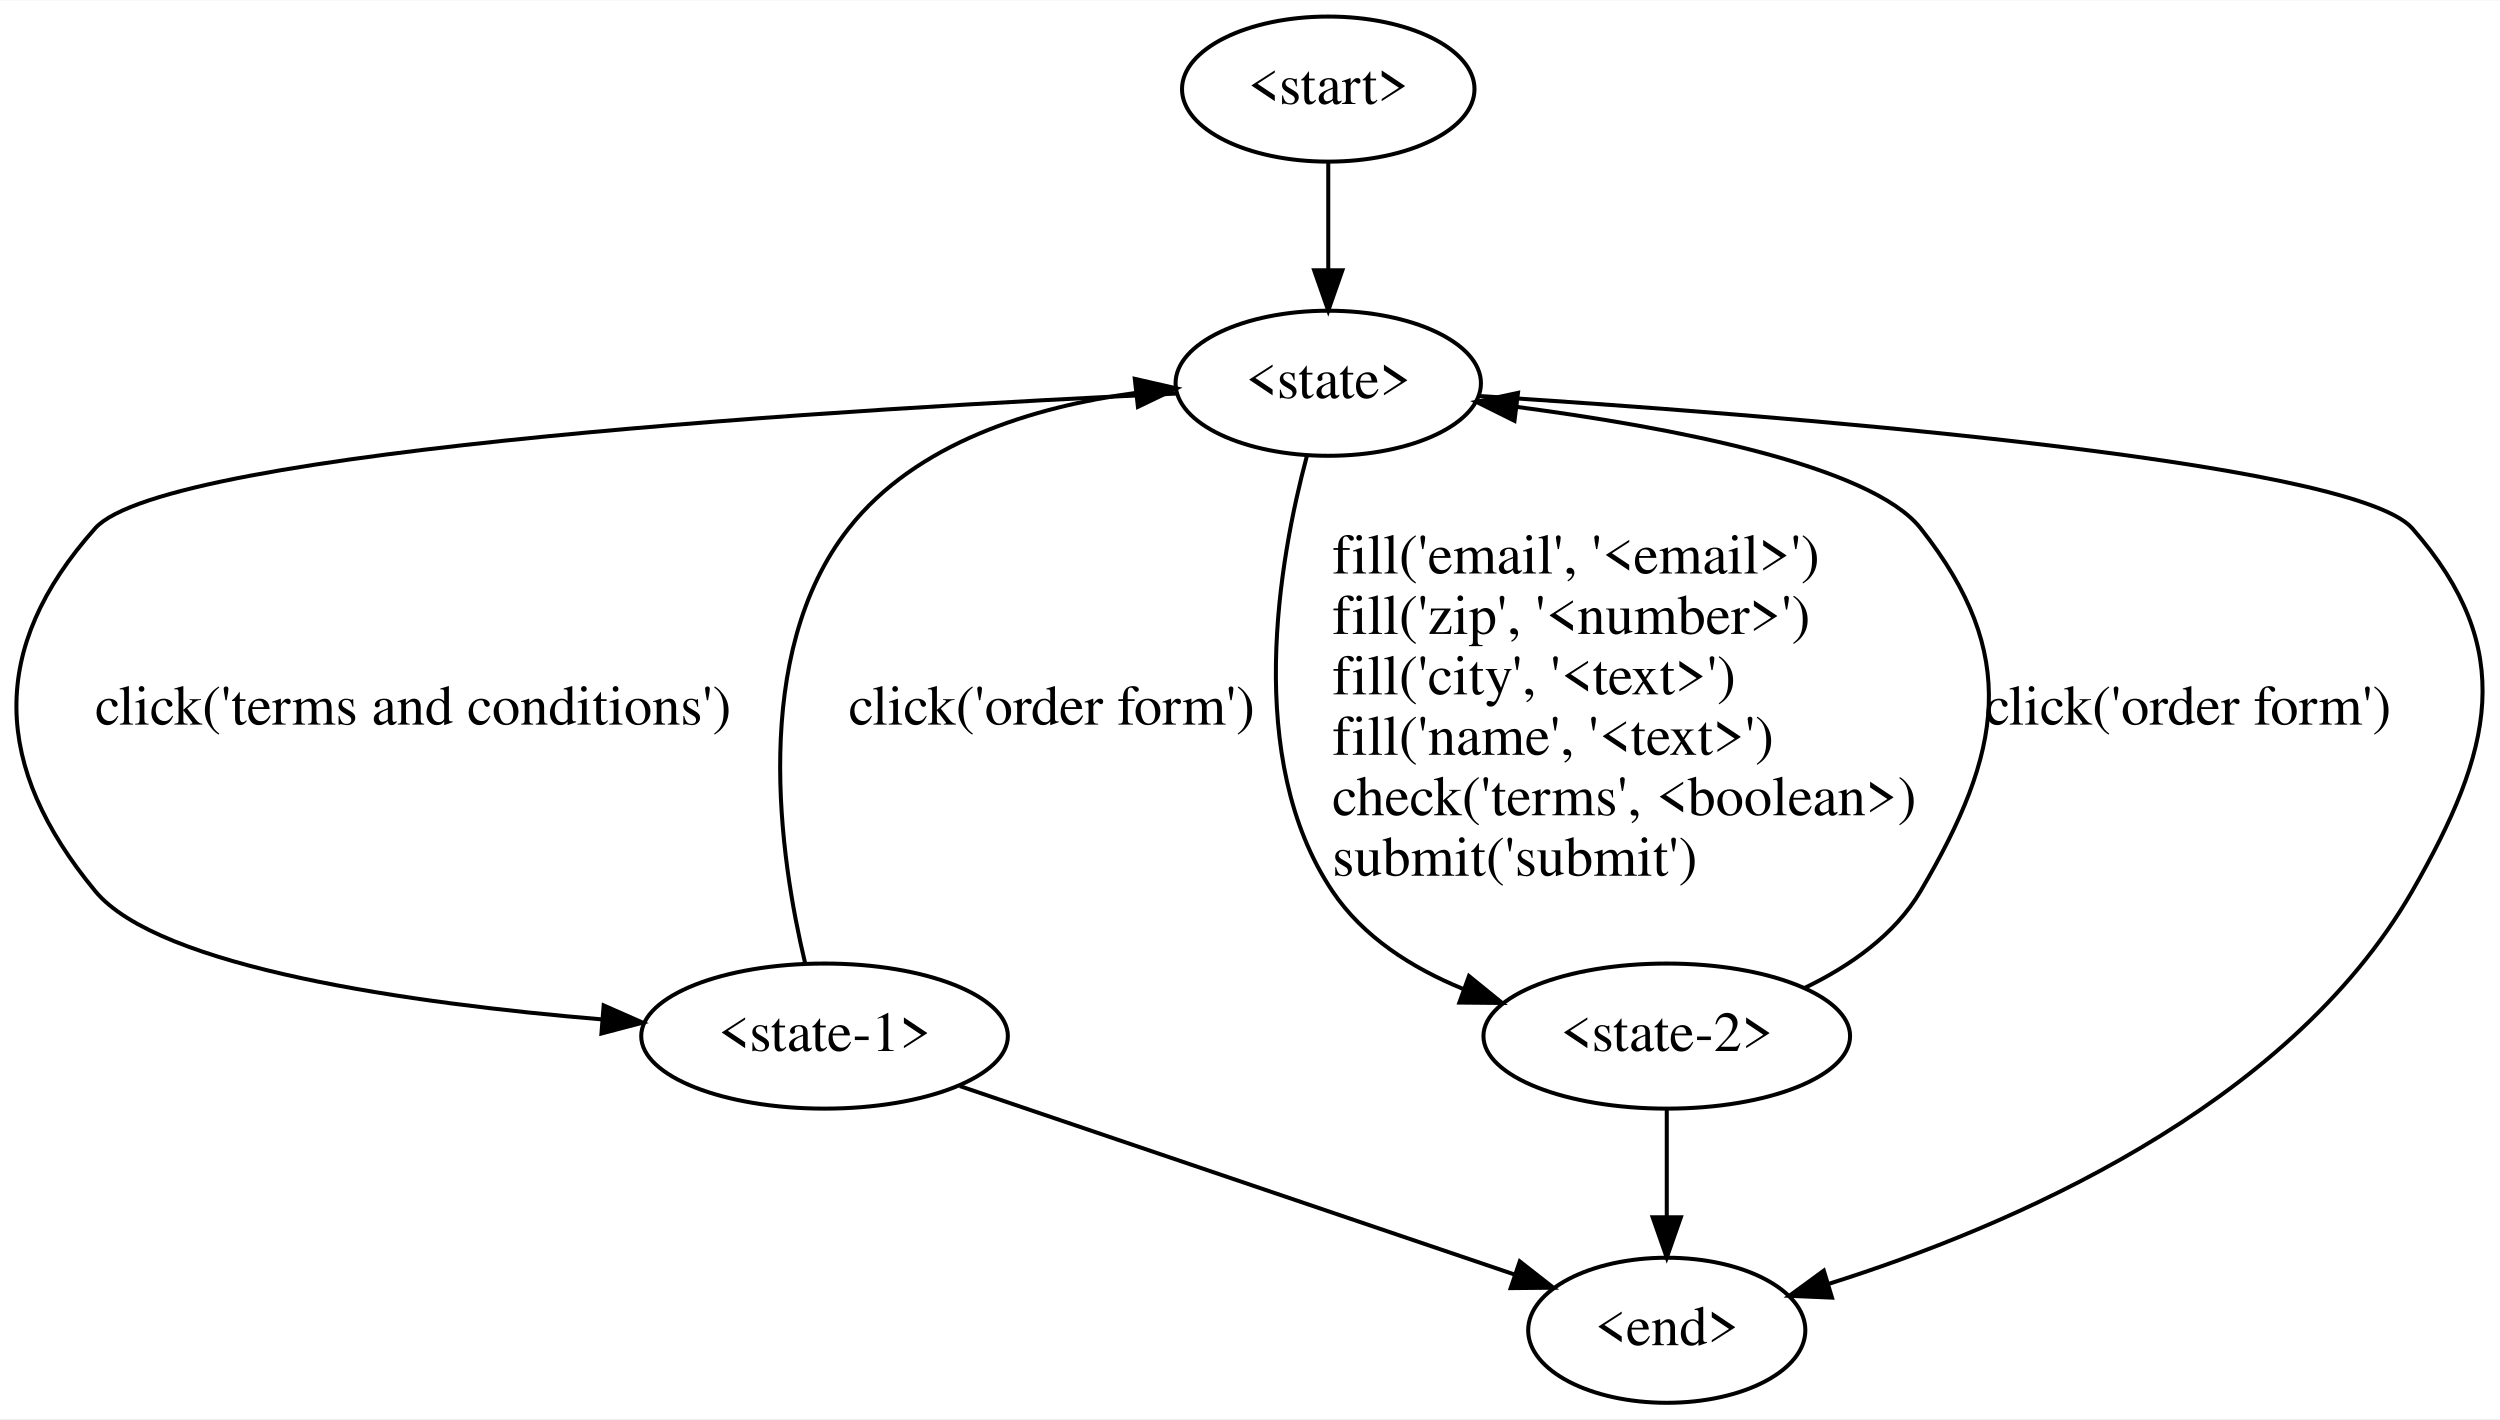
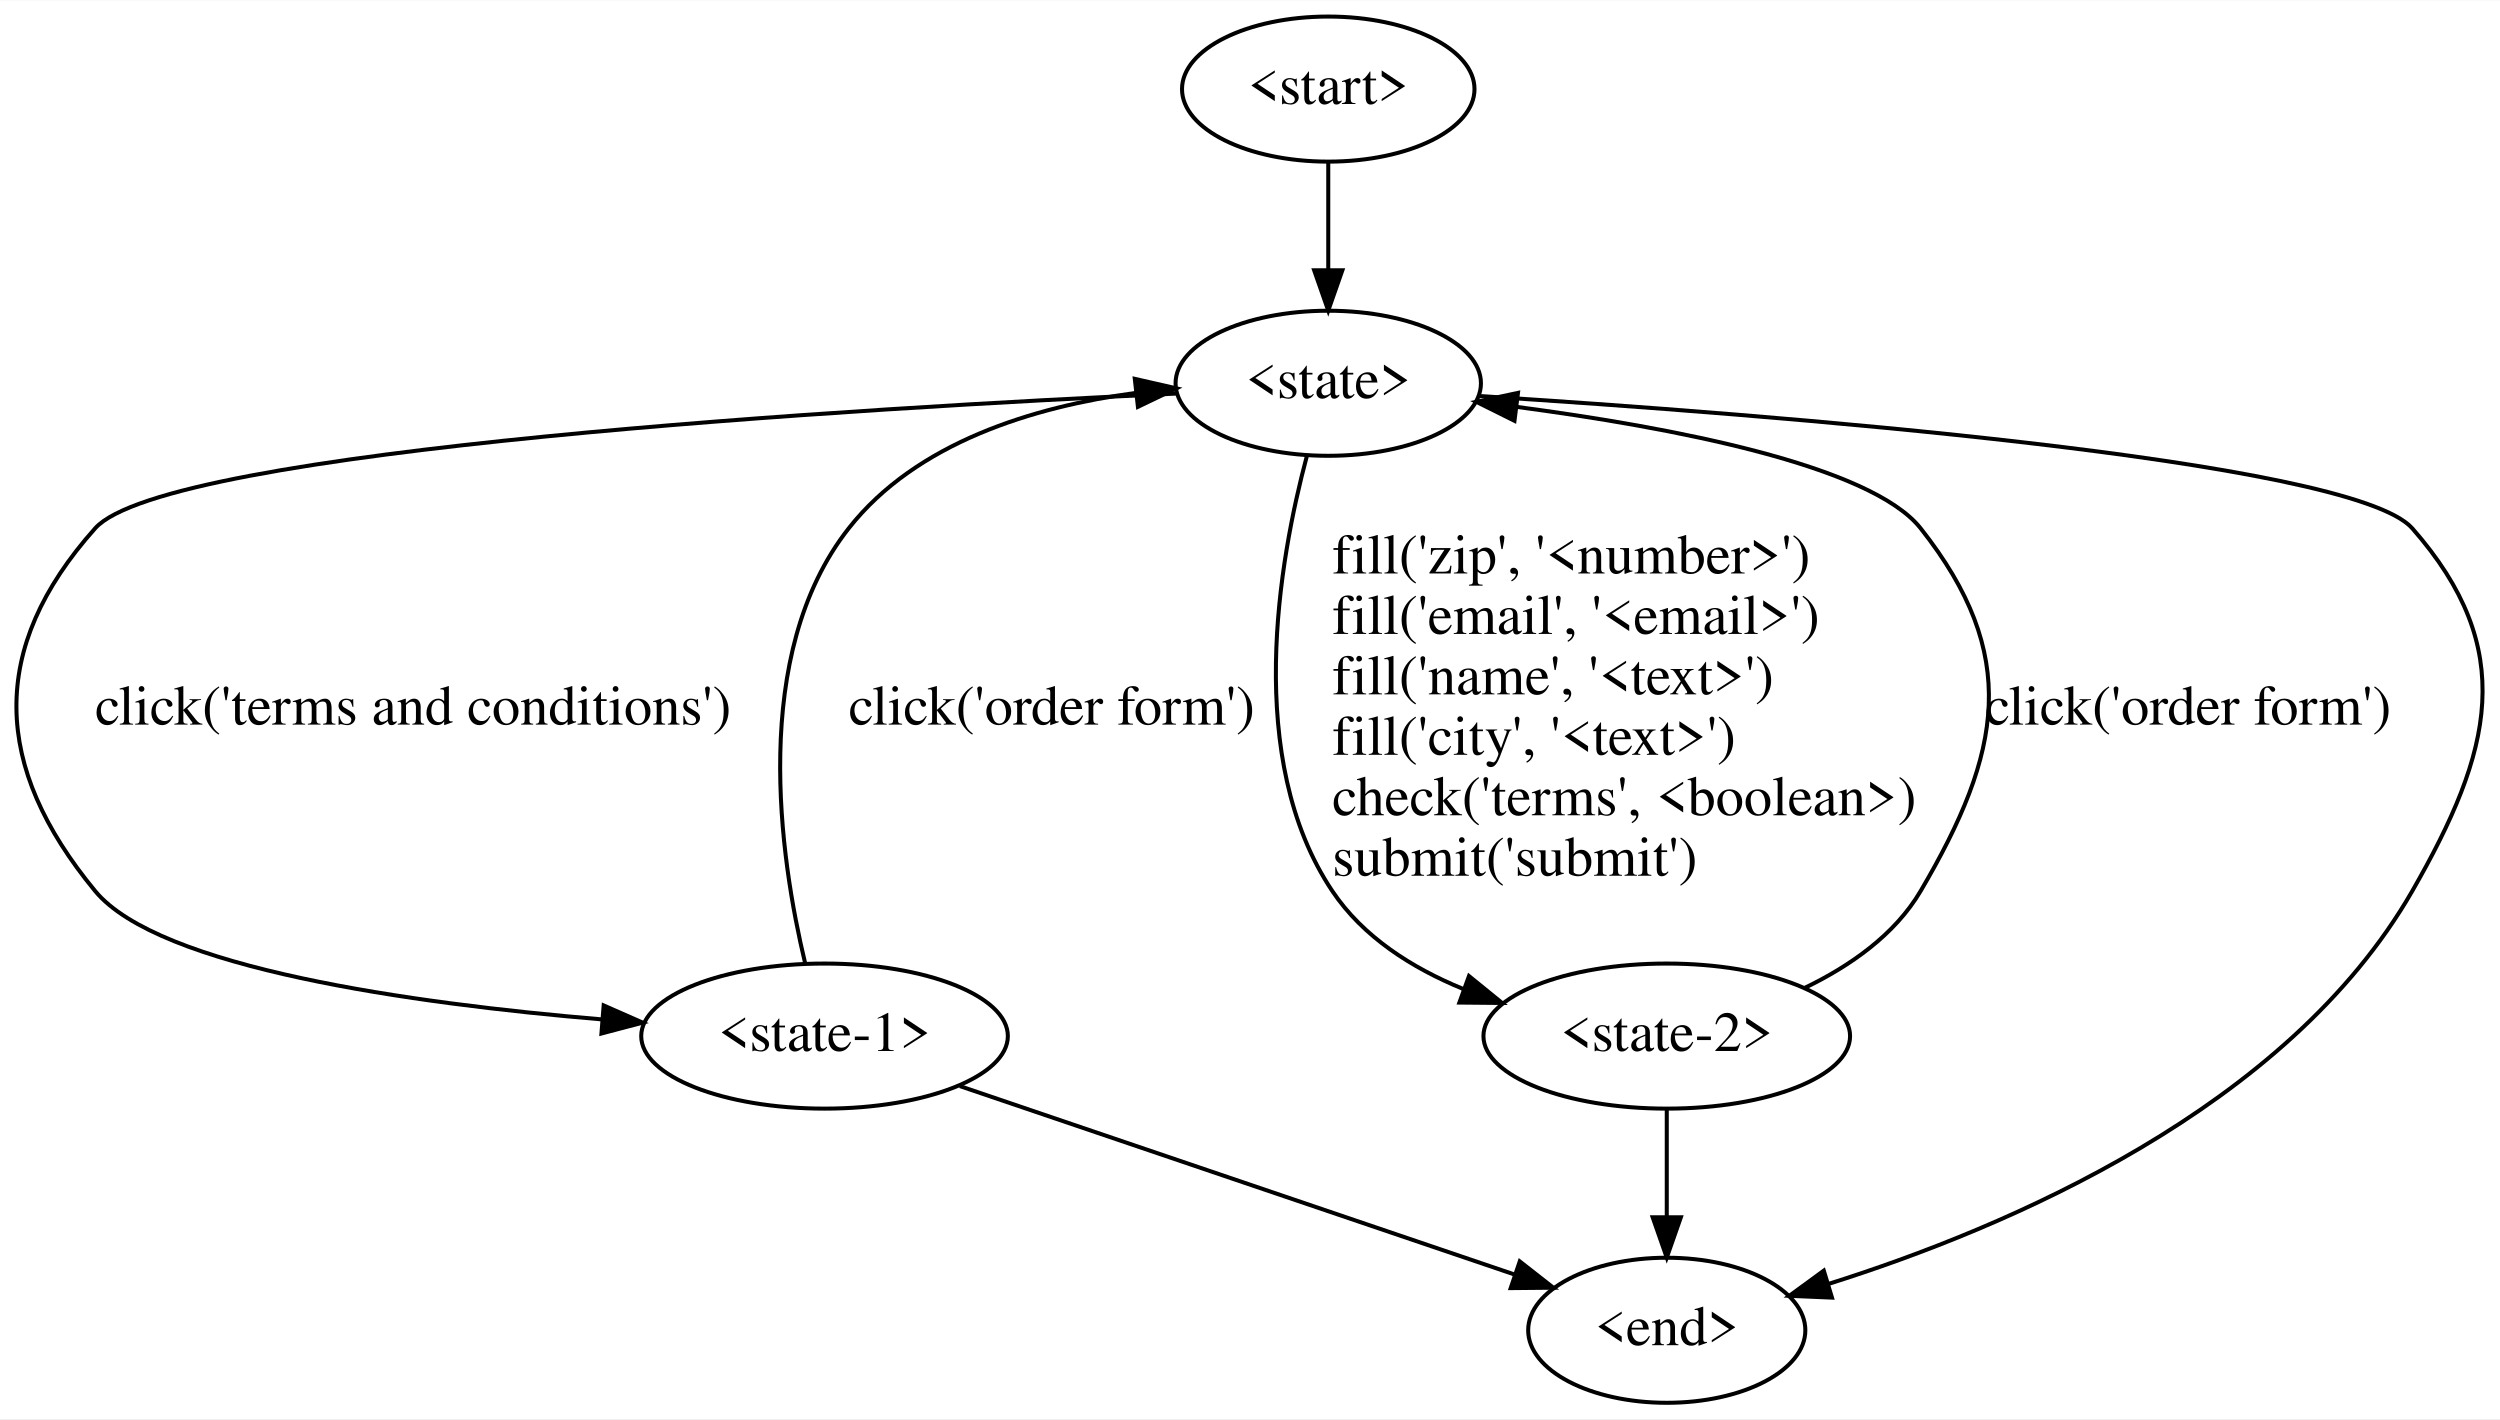
<svg xmlns="http://www.w3.org/2000/svg" width="620pt" height="352pt" viewBox="0.00 0.00 620.38 352.00">
  <g id="graph0" class="graph" transform="scale(1 1) rotate(0) translate(4 348)">
    <polygon fill="white" stroke="transparent" points="-4,4 -4,-348 616.38,-348 616.38,4 -4,4" />
    <g id="node1" class="node">
      <ellipse fill="none" stroke="black" cx="325.61" cy="-326" rx="36.29" ry="18" />
      <text text-anchor="middle" x="325.61" y="-322.3" font-family="Times,serif" font-size="14.00">&lt;start&gt;</text>
    </g>
    <g id="node2" class="node">
      <ellipse fill="none" stroke="black" cx="325.61" cy="-253" rx="37.89" ry="18" />
      <text text-anchor="middle" x="325.61" y="-249.3" font-family="Times,serif" font-size="14.00">&lt;state&gt;</text>
    </g>
    <g id="edge1" class="edge">
      <path fill="none" stroke="black" d="M325.61,-307.81C325.61,-299.79 325.61,-290.05 325.61,-281.07" />
      <polygon fill="black" stroke="black" points="329.11,-281.03 325.61,-271.03 322.11,-281.03 329.11,-281.03" />
    </g>
    <g id="node3" class="node">
      <ellipse fill="none" stroke="black" cx="200.61" cy="-91" rx="45.49" ry="18" />
      <text text-anchor="middle" x="200.61" y="-87.3" font-family="Times,serif" font-size="14.00">&lt;state-1&gt;</text>
    </g>
    <g id="edge2" class="edge">
      <path fill="none" stroke="black" d="M288.02,-250.45C210.2,-246.86 37.2,-236.73 19.61,-217 -7.02,-187.15 -5.85,-157.85 19.61,-127 35.36,-107.91 98.13,-99.11 145.37,-95.14" />
      <polygon fill="black" stroke="black" points="145.8,-98.61 155.49,-94.34 145.25,-91.64 145.8,-98.61" />
      <text text-anchor="start" x="19.61" y="-168.3" font-family="Times,serif" font-size="14.00">click('terms and conditions')</text>
    </g>
    <g id="node4" class="node">
      <ellipse fill="none" stroke="black" cx="409.61" cy="-91" rx="45.49" ry="18" />
      <text text-anchor="middle" x="409.61" y="-87.3" font-family="Times,serif" font-size="14.00">&lt;state-2&gt;</text>
    </g>
    <g id="edge3" class="edge">
      <path fill="none" stroke="black" d="M320.3,-234.93C313.4,-209.15 304.64,-159.82 326.61,-127 334.23,-115.61 346.37,-107.91 359.03,-102.72" />
      <polygon fill="black" stroke="black" points="360.53,-105.9 368.75,-99.22 358.15,-99.32 360.53,-105.9" />
-       <text text-anchor="start" x="326.61" y="-205.8" font-family="Times,serif" font-size="14.00">fill('email', '&lt;email&gt;')</text>
-       <text text-anchor="start" x="326.61" y="-190.8" font-family="Times,serif" font-size="14.00">fill('zip', '&lt;number&gt;')</text>
-       <text text-anchor="start" x="326.61" y="-175.8" font-family="Times,serif" font-size="14.00">fill('city', '&lt;text&gt;')</text>
-       <text text-anchor="start" x="326.61" y="-160.8" font-family="Times,serif" font-size="14.00">fill('name', '&lt;text&gt;')</text>
+       <text text-anchor="start" x="326.61" y="-205.8" font-family="Times,serif" font-size="14.00">fill('zip', '&lt;number&gt;')</text>
+       <text text-anchor="start" x="326.61" y="-190.8" font-family="Times,serif" font-size="14.00">fill('email', '&lt;email&gt;')</text>
+       <text text-anchor="start" x="326.61" y="-175.8" font-family="Times,serif" font-size="14.00">fill('name', '&lt;text&gt;')</text>
+       <text text-anchor="start" x="326.61" y="-160.8" font-family="Times,serif" font-size="14.00">fill('city', '&lt;text&gt;')</text>
      <text text-anchor="start" x="326.61" y="-145.8" font-family="Times,serif" font-size="14.00">check('terms', &lt;boolean&gt;)</text>
      <text text-anchor="start" x="326.61" y="-130.8" font-family="Times,serif" font-size="14.00">submit('submit')</text>
    </g>
    <g id="node5" class="node">
      <ellipse fill="none" stroke="black" cx="409.61" cy="-18" rx="34.39" ry="18" />
      <text text-anchor="middle" x="409.61" y="-14.3" font-family="Times,serif" font-size="14.00">&lt;end&gt;</text>
    </g>
    <g id="edge4" class="edge">
      <path fill="none" stroke="black" d="M362.92,-249.84C433.2,-245.38 579.55,-234.14 594.61,-217 621,-186.95 614.52,-161.69 594.61,-127 563.62,-73.03 494.09,-43.47 449.65,-29.47" />
      <polygon fill="black" stroke="black" points="450.61,-26.1 440.03,-26.55 448.58,-32.8 450.61,-26.1" />
    </g>
    <g id="edge5" class="edge">
      <path fill="none" stroke="black" d="M195.8,-109.07C189.52,-135.3 182.03,-185.75 206.61,-217 223.39,-238.35 252.52,-247.16 277.76,-250.6" />
      <polygon fill="black" stroke="black" points="277.6,-254.1 287.93,-251.74 278.38,-247.15 277.6,-254.1" />
      <text text-anchor="start" x="206.61" y="-168.3" font-family="Times,serif" font-size="14.00">click('order form')</text>
    </g>
    <g id="edge6" class="edge">
      <path fill="none" stroke="black" d="M234.19,-78.59C271.84,-65.8 332.76,-45.1 371.99,-31.78" />
      <polygon fill="black" stroke="black" points="373.13,-35.09 381.47,-28.56 370.88,-28.46 373.13,-35.09" />
    </g>
    <g id="edge7" class="edge">
      <path fill="none" stroke="black" d="M443.88,-102.98C455.04,-108.36 466.2,-116.11 472.61,-127 492.89,-161.47 497.4,-185.61 472.61,-217 460.22,-232.69 410.49,-242.1 372.27,-247.15" />
      <polygon fill="black" stroke="black" points="371.82,-243.68 362.33,-248.4 372.69,-250.62 371.82,-243.68" />
      <text text-anchor="start" x="488.61" y="-168.3" font-family="Times,serif" font-size="14.00">click('order form')</text>
    </g>
    <g id="edge8" class="edge">
      <path fill="none" stroke="black" d="M409.61,-72.81C409.61,-64.79 409.61,-55.05 409.61,-46.07" />
      <polygon fill="black" stroke="black" points="413.11,-46.03 409.61,-36.03 406.11,-46.03 413.11,-46.03" />
    </g>
  </g>
</svg>
